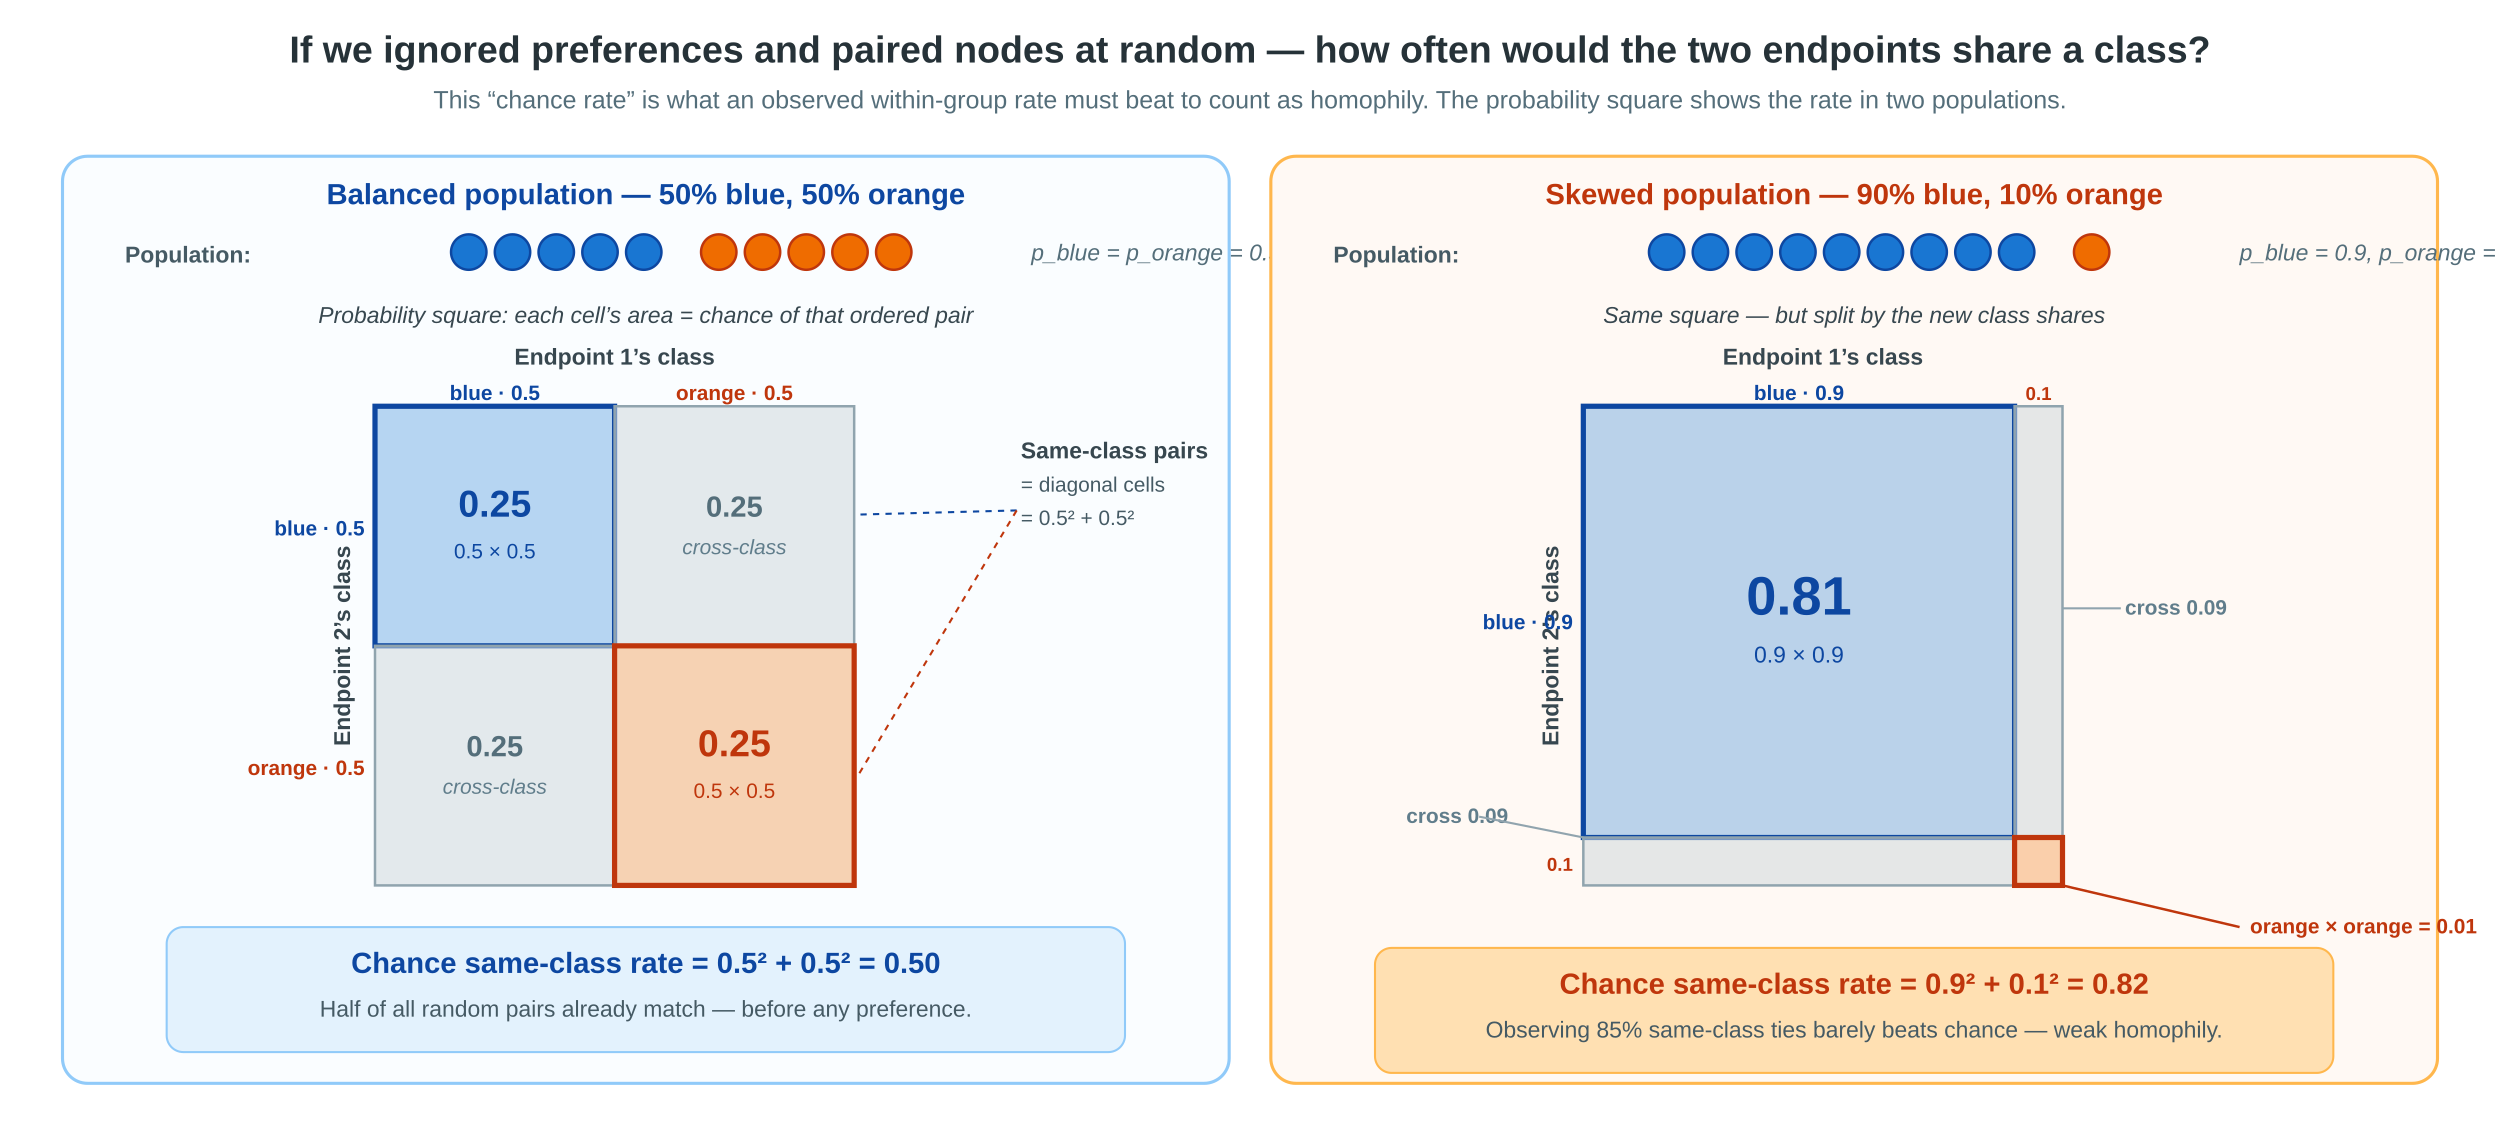
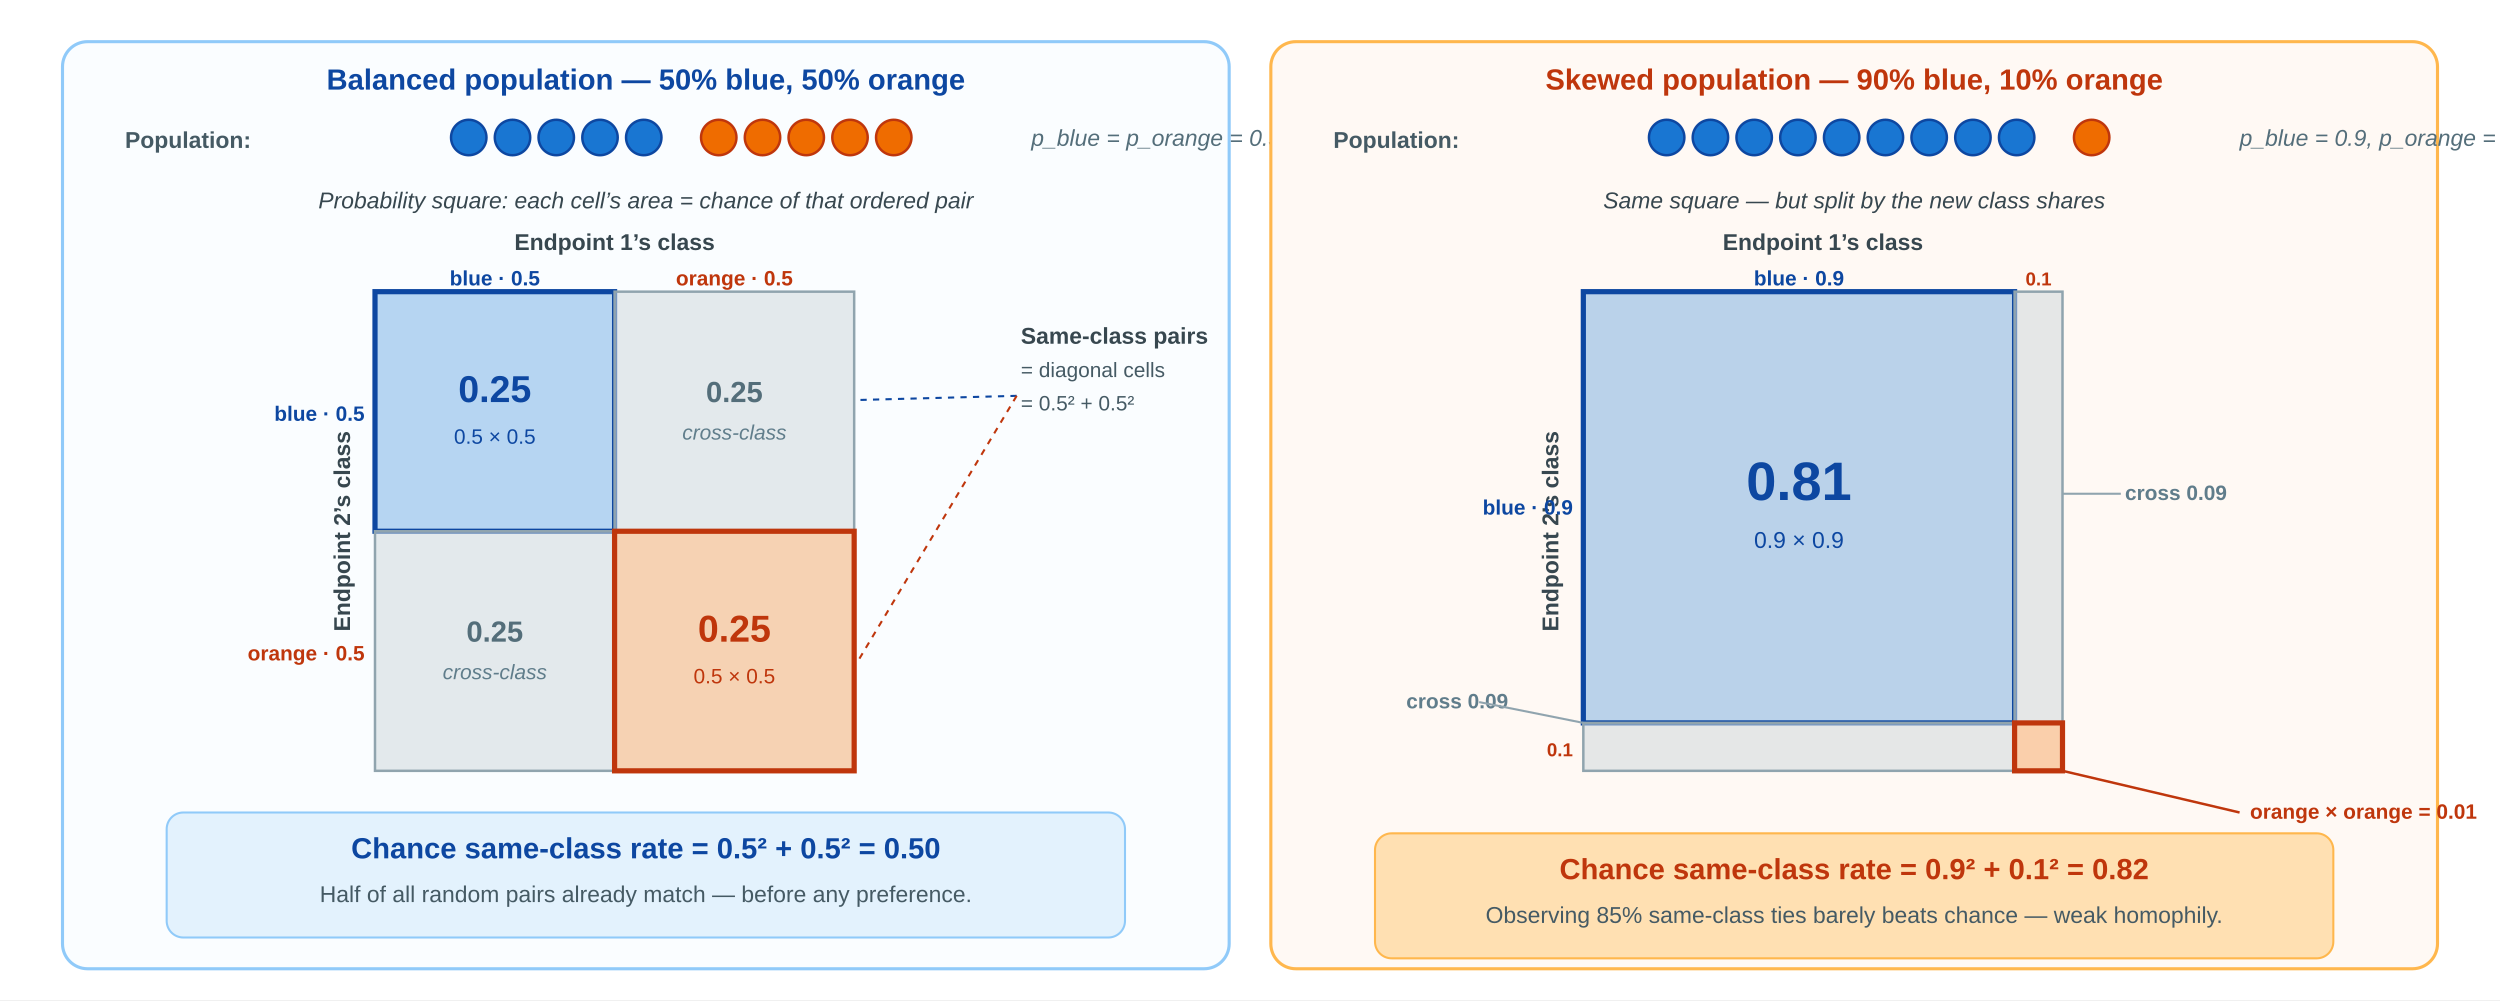
- <svg xmlns="http://www.w3.org/2000/svg" viewBox="0 0 1200 540" font-family="'Segoe UI', Arial, sans-serif" role="img" aria-labelledby="title desc">
-   <rect width="1200" height="540" fill="#ffffff" />
-   <text x="600" y="30" text-anchor="middle" font-size="18" font-weight="700" fill="#263238">If we ignored preferences and paired nodes at random — how often would the two endpoints share a class?</text>
-   <text x="600" y="52" text-anchor="middle" font-size="12" fill="#546e7a">This “chance rate” is what an observed within-group rate must beat to count as homophily. The probability square shows the rate in two populations.</text>
-   <g>
-     <rect x="30" y="75" width="560" height="445" rx="12" fill="#fafdff" stroke="#90caf9" stroke-width="1.5" />
-     <text x="310" y="98" text-anchor="middle" font-size="14" font-weight="700" fill="#0d47a1">Balanced population — 50% blue, 50% orange</text>
-     <text x="60" y="126" font-size="11" font-weight="600" fill="#455a64">Population:</text>
+ <svg xmlns="http://www.w3.org/2000/svg" viewBox="0 0 1200 480" font-family="'Segoe UI', Arial, sans-serif" role="img" aria-labelledby="title desc">
+   <rect width="1200" height="480" fill="#ffffff" />
+   <g transform="translate(0,-55)">
    <g>
-       <circle cx="225" cy="121" r="8.5" fill="#1976d2" stroke="#0d47a1" stroke-width="1.2" />
-       <circle cx="246" cy="121" r="8.5" fill="#1976d2" stroke="#0d47a1" stroke-width="1.2" />
-       <circle cx="267" cy="121" r="8.5" fill="#1976d2" stroke="#0d47a1" stroke-width="1.2" />
-       <circle cx="288" cy="121" r="8.5" fill="#1976d2" stroke="#0d47a1" stroke-width="1.2" />
-       <circle cx="309" cy="121" r="8.5" fill="#1976d2" stroke="#0d47a1" stroke-width="1.2" />
-       <circle cx="345" cy="121" r="8.5" fill="#ef6c00" stroke="#bf360c" stroke-width="1.2" />
-       <circle cx="366" cy="121" r="8.5" fill="#ef6c00" stroke="#bf360c" stroke-width="1.2" />
-       <circle cx="387" cy="121" r="8.5" fill="#ef6c00" stroke="#bf360c" stroke-width="1.2" />
-       <circle cx="408" cy="121" r="8.5" fill="#ef6c00" stroke="#bf360c" stroke-width="1.2" />
-       <circle cx="429" cy="121" r="8.5" fill="#ef6c00" stroke="#bf360c" stroke-width="1.2" />
+       <rect x="30" y="75" width="560" height="445" rx="12" fill="#fafdff" stroke="#90caf9" stroke-width="1.5" />
+       <text x="310" y="98" text-anchor="middle" font-size="14" font-weight="700" fill="#0d47a1">Balanced population — 50% blue, 50% orange</text>
+       <text x="60" y="126" font-size="11" font-weight="600" fill="#455a64">Population:</text>
+       <g>
+         <circle cx="225" cy="121" r="8.5" fill="#1976d2" stroke="#0d47a1" stroke-width="1.2" />
+         <circle cx="246" cy="121" r="8.5" fill="#1976d2" stroke="#0d47a1" stroke-width="1.2" />
+         <circle cx="267" cy="121" r="8.5" fill="#1976d2" stroke="#0d47a1" stroke-width="1.2" />
+         <circle cx="288" cy="121" r="8.5" fill="#1976d2" stroke="#0d47a1" stroke-width="1.2" />
+         <circle cx="309" cy="121" r="8.5" fill="#1976d2" stroke="#0d47a1" stroke-width="1.2" />
+         <circle cx="345" cy="121" r="8.5" fill="#ef6c00" stroke="#bf360c" stroke-width="1.2" />
+         <circle cx="366" cy="121" r="8.5" fill="#ef6c00" stroke="#bf360c" stroke-width="1.2" />
+         <circle cx="387" cy="121" r="8.5" fill="#ef6c00" stroke="#bf360c" stroke-width="1.2" />
+         <circle cx="408" cy="121" r="8.5" fill="#ef6c00" stroke="#bf360c" stroke-width="1.2" />
+         <circle cx="429" cy="121" r="8.5" fill="#ef6c00" stroke="#bf360c" stroke-width="1.2" />
+       </g>
+       <text x="495" y="125" font-size="11" fill="#546e7a" font-style="italic">p_blue = p_orange = 0.5</text>
+       <text x="310" y="155" text-anchor="middle" font-size="11" fill="#37474f" font-style="italic">Probability square: each cell’s area = chance of that ordered pair</text>
+       <text x="295" y="175" text-anchor="middle" font-size="11" font-weight="700" fill="#37474f">Endpoint 1’s class</text>
+       <text x="237.5" y="192" text-anchor="middle" font-size="10" font-weight="600" fill="#0d47a1">blue · 0.5</text>
+       <text x="352.5" y="192" text-anchor="middle" font-size="10" font-weight="600" fill="#bf360c">orange · 0.5</text>
+       <g transform="rotate(-90 168 310)">
+         <text x="168" y="310" text-anchor="middle" font-size="11" font-weight="700" fill="#37474f">Endpoint 2’s class</text>
+       </g>
+       <text x="175" y="257" text-anchor="end" font-size="10" font-weight="600" fill="#0d47a1">blue · 0.5</text>
+       <text x="175" y="372" text-anchor="end" font-size="10" font-weight="600" fill="#bf360c">orange · 0.5</text>
+       <rect x="180" y="195" width="115" height="115" fill="#1976d2" fill-opacity="0.30" stroke="#0d47a1" stroke-width="2.5" />
+       <text x="237.5" y="248" text-anchor="middle" font-size="18" font-weight="700" fill="#0d47a1">0.25</text>
+       <text x="237.5" y="268" text-anchor="middle" font-size="10" fill="#0d47a1">0.5 × 0.5</text>
+       <rect x="295" y="195" width="115" height="115" fill="#cfd8dc" fill-opacity="0.55" stroke="#90a4ae" stroke-width="1.2" />
+       <text x="352.5" y="248" text-anchor="middle" font-size="14" font-weight="600" fill="#546e7a">0.25</text>
+       <text x="352.5" y="266" text-anchor="middle" font-size="10" fill="#607d8b" font-style="italic">cross-class</text>
+       <rect x="180" y="310" width="115" height="115" fill="#cfd8dc" fill-opacity="0.55" stroke="#90a4ae" stroke-width="1.2" />
+       <text x="237.5" y="363" text-anchor="middle" font-size="14" font-weight="600" fill="#546e7a">0.25</text>
+       <text x="237.5" y="381" text-anchor="middle" font-size="10" fill="#607d8b" font-style="italic">cross-class</text>
+       <rect x="295" y="310" width="115" height="115" fill="#ef6c00" fill-opacity="0.30" stroke="#bf360c" stroke-width="2.5" />
+       <text x="352.5" y="363" text-anchor="middle" font-size="18" font-weight="700" fill="#bf360c">0.25</text>
+       <text x="352.5" y="383" text-anchor="middle" font-size="10" fill="#bf360c">0.5 × 0.5</text>
+       <text x="490" y="220" font-size="11" font-weight="700" fill="#37474f">Same-class pairs</text>
+       <text x="490" y="236" font-size="10" fill="#455a64">= diagonal cells</text>
+       <text x="490" y="252" font-size="10" fill="#455a64">= 0.5² + 0.5²</text>
+       <line x1="488" y1="245" x2="412" y2="247" stroke="#0d47a1" stroke-width="1" stroke-dasharray="3,3" />
+       <line x1="488" y1="245" x2="412" y2="372" stroke="#bf360c" stroke-width="1" stroke-dasharray="3,3" />
+       <rect x="80" y="445" width="460" height="60" rx="8" fill="#e3f2fd" stroke="#90caf9" stroke-width="1" />
+       <text x="310" y="467" text-anchor="middle" font-size="14" font-weight="700" fill="#0d47a1">Chance same-class rate = 0.5² + 0.5² = 0.50</text>
+       <text x="310" y="488" text-anchor="middle" font-size="11" fill="#455a64">Half of all random pairs already match — before any preference.</text>
    </g>
-     <text x="495" y="125" font-size="11" fill="#546e7a" font-style="italic">p_blue = p_orange = 0.5</text>
-     <text x="310" y="155" text-anchor="middle" font-size="11" fill="#37474f" font-style="italic">Probability square: each cell’s area = chance of that ordered pair</text>
-     <text x="295" y="175" text-anchor="middle" font-size="11" font-weight="700" fill="#37474f">Endpoint 1’s class</text>
-     <text x="237.5" y="192" text-anchor="middle" font-size="10" font-weight="600" fill="#0d47a1">blue · 0.5</text>
-     <text x="352.5" y="192" text-anchor="middle" font-size="10" font-weight="600" fill="#bf360c">orange · 0.5</text>
-     <g transform="rotate(-90 168 310)">
-       <text x="168" y="310" text-anchor="middle" font-size="11" font-weight="700" fill="#37474f">Endpoint 2’s class</text>
+     <g>
+       <rect x="610" y="75" width="560" height="445" rx="12" fill="#fff9f4" stroke="#ffb74d" stroke-width="1.5" />
+       <text x="890" y="98" text-anchor="middle" font-size="14" font-weight="700" fill="#bf360c">Skewed population — 90% blue, 10% orange</text>
+       <text x="640" y="126" font-size="11" font-weight="600" fill="#455a64">Population:</text>
+       <g>
+         <circle cx="800" cy="121" r="8.5" fill="#1976d2" stroke="#0d47a1" stroke-width="1.2" />
+         <circle cx="821" cy="121" r="8.5" fill="#1976d2" stroke="#0d47a1" stroke-width="1.2" />
+         <circle cx="842" cy="121" r="8.5" fill="#1976d2" stroke="#0d47a1" stroke-width="1.2" />
+         <circle cx="863" cy="121" r="8.5" fill="#1976d2" stroke="#0d47a1" stroke-width="1.2" />
+         <circle cx="884" cy="121" r="8.5" fill="#1976d2" stroke="#0d47a1" stroke-width="1.2" />
+         <circle cx="905" cy="121" r="8.5" fill="#1976d2" stroke="#0d47a1" stroke-width="1.2" />
+         <circle cx="926" cy="121" r="8.5" fill="#1976d2" stroke="#0d47a1" stroke-width="1.2" />
+         <circle cx="947" cy="121" r="8.5" fill="#1976d2" stroke="#0d47a1" stroke-width="1.2" />
+         <circle cx="968" cy="121" r="8.5" fill="#1976d2" stroke="#0d47a1" stroke-width="1.2" />
+         <circle cx="1004" cy="121" r="8.5" fill="#ef6c00" stroke="#bf360c" stroke-width="1.2" />
+       </g>
+       <text x="1075" y="125" font-size="11" fill="#546e7a" font-style="italic">p_blue = 0.9, p_orange = 0.1</text>
+       <text x="890" y="155" text-anchor="middle" font-size="11" fill="#37474f" font-style="italic">Same square — but split by the new class shares</text>
+       <text x="875" y="175" text-anchor="middle" font-size="11" font-weight="700" fill="#37474f">Endpoint 1’s class</text>
+       <text x="863.5" y="192" text-anchor="middle" font-size="10" font-weight="600" fill="#0d47a1">blue · 0.9</text>
+       <text x="978.5" y="192" text-anchor="middle" font-size="9" font-weight="600" fill="#bf360c">0.1</text>
+       <g transform="rotate(-90 748 310)">
+         <text x="748" y="310" text-anchor="middle" font-size="11" font-weight="700" fill="#37474f">Endpoint 2’s class</text>
+       </g>
+       <text x="755" y="302" text-anchor="end" font-size="10" font-weight="600" fill="#0d47a1">blue · 0.9</text>
+       <text x="755" y="418" text-anchor="end" font-size="9" font-weight="600" fill="#bf360c">0.1</text>
+       <rect x="760" y="195" width="207" height="207" fill="#1976d2" fill-opacity="0.30" stroke="#0d47a1" stroke-width="2.5" />
+       <text x="863.5" y="295" text-anchor="middle" font-size="26" font-weight="700" fill="#0d47a1">0.81</text>
+       <text x="863.5" y="318" text-anchor="middle" font-size="11" fill="#0d47a1">0.9 × 0.9</text>
+       <rect x="967" y="195" width="23" height="207" fill="#cfd8dc" fill-opacity="0.55" stroke="#90a4ae" stroke-width="1.2" />
+       <rect x="760" y="402" width="207" height="23" fill="#cfd8dc" fill-opacity="0.55" stroke="#90a4ae" stroke-width="1.2" />
+       <rect x="967" y="402" width="23" height="23" fill="#ef6c00" fill-opacity="0.30" stroke="#bf360c" stroke-width="2.5" />
+       <text x="1020" y="295" font-size="10" font-weight="600" fill="#607d8b">cross 0.09</text>
+       <line x1="1018" y1="292" x2="990" y2="292" stroke="#90a4ae" stroke-width="1" />
+       <text x="675" y="395" font-size="10" font-weight="600" fill="#607d8b">cross 0.09</text>
+       <line x1="710" y1="392" x2="760" y2="402" stroke="#90a4ae" stroke-width="1" />
+       <line x1="990" y1="425" x2="1075" y2="445" stroke="#bf360c" stroke-width="1.2" />
+       <text x="1080" y="448" font-size="10" font-weight="700" fill="#bf360c">orange × orange = 0.01</text>
+       <rect x="660" y="455" width="460" height="60" rx="8" fill="#ffe0b2" stroke="#ffb74d" stroke-width="1" />
+       <text x="890" y="477" text-anchor="middle" font-size="14" font-weight="700" fill="#bf360c">Chance same-class rate = 0.9² + 0.1² = 0.82</text>
+       <text x="890" y="498" text-anchor="middle" font-size="11" fill="#455a64">Observing 85% same-class ties barely beats chance — weak homophily.</text>
    </g>
-     <text x="175" y="257" text-anchor="end" font-size="10" font-weight="600" fill="#0d47a1">blue · 0.5</text>
-     <text x="175" y="372" text-anchor="end" font-size="10" font-weight="600" fill="#bf360c">orange · 0.5</text>
-     <rect x="180" y="195" width="115" height="115" fill="#1976d2" fill-opacity="0.30" stroke="#0d47a1" stroke-width="2.5" />
-     <text x="237.5" y="248" text-anchor="middle" font-size="18" font-weight="700" fill="#0d47a1">0.25</text>
-     <text x="237.5" y="268" text-anchor="middle" font-size="10" fill="#0d47a1">0.5 × 0.5</text>
-     <rect x="295" y="195" width="115" height="115" fill="#cfd8dc" fill-opacity="0.55" stroke="#90a4ae" stroke-width="1.2" />
-     <text x="352.5" y="248" text-anchor="middle" font-size="14" font-weight="600" fill="#546e7a">0.25</text>
-     <text x="352.5" y="266" text-anchor="middle" font-size="10" fill="#607d8b" font-style="italic">cross-class</text>
-     <rect x="180" y="310" width="115" height="115" fill="#cfd8dc" fill-opacity="0.55" stroke="#90a4ae" stroke-width="1.2" />
-     <text x="237.5" y="363" text-anchor="middle" font-size="14" font-weight="600" fill="#546e7a">0.25</text>
-     <text x="237.5" y="381" text-anchor="middle" font-size="10" fill="#607d8b" font-style="italic">cross-class</text>
-     <rect x="295" y="310" width="115" height="115" fill="#ef6c00" fill-opacity="0.30" stroke="#bf360c" stroke-width="2.5" />
-     <text x="352.5" y="363" text-anchor="middle" font-size="18" font-weight="700" fill="#bf360c">0.25</text>
-     <text x="352.5" y="383" text-anchor="middle" font-size="10" fill="#bf360c">0.5 × 0.5</text>
-     <text x="490" y="220" font-size="11" font-weight="700" fill="#37474f">Same-class pairs</text>
-     <text x="490" y="236" font-size="10" fill="#455a64">= diagonal cells</text>
-     <text x="490" y="252" font-size="10" fill="#455a64">= 0.5² + 0.5²</text>
-     <line x1="488" y1="245" x2="412" y2="247" stroke="#0d47a1" stroke-width="1" stroke-dasharray="3,3" />
-     <line x1="488" y1="245" x2="412" y2="372" stroke="#bf360c" stroke-width="1" stroke-dasharray="3,3" />
-     <rect x="80" y="445" width="460" height="60" rx="8" fill="#e3f2fd" stroke="#90caf9" stroke-width="1" />
-     <text x="310" y="467" text-anchor="middle" font-size="14" font-weight="700" fill="#0d47a1">Chance same-class rate = 0.5² + 0.5² = 0.50</text>
-     <text x="310" y="488" text-anchor="middle" font-size="11" fill="#455a64">Half of all random pairs already match — before any preference.</text>
-   </g>
-   <g>
-     <rect x="610" y="75" width="560" height="445" rx="12" fill="#fff9f4" stroke="#ffb74d" stroke-width="1.5" />
-     <text x="890" y="98" text-anchor="middle" font-size="14" font-weight="700" fill="#bf360c">Skewed population — 90% blue, 10% orange</text>
-     <text x="640" y="126" font-size="11" font-weight="600" fill="#455a64">Population:</text>
-     <g>
-       <circle cx="800" cy="121" r="8.5" fill="#1976d2" stroke="#0d47a1" stroke-width="1.2" />
-       <circle cx="821" cy="121" r="8.5" fill="#1976d2" stroke="#0d47a1" stroke-width="1.2" />
-       <circle cx="842" cy="121" r="8.5" fill="#1976d2" stroke="#0d47a1" stroke-width="1.2" />
-       <circle cx="863" cy="121" r="8.5" fill="#1976d2" stroke="#0d47a1" stroke-width="1.2" />
-       <circle cx="884" cy="121" r="8.5" fill="#1976d2" stroke="#0d47a1" stroke-width="1.2" />
-       <circle cx="905" cy="121" r="8.5" fill="#1976d2" stroke="#0d47a1" stroke-width="1.2" />
-       <circle cx="926" cy="121" r="8.5" fill="#1976d2" stroke="#0d47a1" stroke-width="1.2" />
-       <circle cx="947" cy="121" r="8.5" fill="#1976d2" stroke="#0d47a1" stroke-width="1.2" />
-       <circle cx="968" cy="121" r="8.5" fill="#1976d2" stroke="#0d47a1" stroke-width="1.2" />
-       <circle cx="1004" cy="121" r="8.5" fill="#ef6c00" stroke="#bf360c" stroke-width="1.2" />
-     </g>
-     <text x="1075" y="125" font-size="11" fill="#546e7a" font-style="italic">p_blue = 0.9, p_orange = 0.1</text>
-     <text x="890" y="155" text-anchor="middle" font-size="11" fill="#37474f" font-style="italic">Same square — but split by the new class shares</text>
-     <text x="875" y="175" text-anchor="middle" font-size="11" font-weight="700" fill="#37474f">Endpoint 1’s class</text>
-     <text x="863.5" y="192" text-anchor="middle" font-size="10" font-weight="600" fill="#0d47a1">blue · 0.9</text>
-     <text x="978.5" y="192" text-anchor="middle" font-size="9" font-weight="600" fill="#bf360c">0.1</text>
-     <g transform="rotate(-90 748 310)">
-       <text x="748" y="310" text-anchor="middle" font-size="11" font-weight="700" fill="#37474f">Endpoint 2’s class</text>
-     </g>
-     <text x="755" y="302" text-anchor="end" font-size="10" font-weight="600" fill="#0d47a1">blue · 0.9</text>
-     <text x="755" y="418" text-anchor="end" font-size="9" font-weight="600" fill="#bf360c">0.1</text>
-     <rect x="760" y="195" width="207" height="207" fill="#1976d2" fill-opacity="0.30" stroke="#0d47a1" stroke-width="2.5" />
-     <text x="863.5" y="295" text-anchor="middle" font-size="26" font-weight="700" fill="#0d47a1">0.81</text>
-     <text x="863.5" y="318" text-anchor="middle" font-size="11" fill="#0d47a1">0.9 × 0.9</text>
-     <rect x="967" y="195" width="23" height="207" fill="#cfd8dc" fill-opacity="0.55" stroke="#90a4ae" stroke-width="1.2" />
-     <rect x="760" y="402" width="207" height="23" fill="#cfd8dc" fill-opacity="0.55" stroke="#90a4ae" stroke-width="1.2" />
-     <rect x="967" y="402" width="23" height="23" fill="#ef6c00" fill-opacity="0.30" stroke="#bf360c" stroke-width="2.5" />
-     <text x="1020" y="295" font-size="10" font-weight="600" fill="#607d8b">cross 0.09</text>
-     <line x1="1018" y1="292" x2="990" y2="292" stroke="#90a4ae" stroke-width="1" />
-     <text x="675" y="395" font-size="10" font-weight="600" fill="#607d8b">cross 0.09</text>
-     <line x1="710" y1="392" x2="760" y2="402" stroke="#90a4ae" stroke-width="1" />
-     <line x1="990" y1="425" x2="1075" y2="445" stroke="#bf360c" stroke-width="1.2" />
-     <text x="1080" y="448" font-size="10" font-weight="700" fill="#bf360c">orange × orange = 0.01</text>
-     <rect x="660" y="455" width="460" height="60" rx="8" fill="#ffe0b2" stroke="#ffb74d" stroke-width="1" />
-     <text x="890" y="477" text-anchor="middle" font-size="14" font-weight="700" fill="#bf360c">Chance same-class rate = 0.9² + 0.1² = 0.82</text>
-     <text x="890" y="498" text-anchor="middle" font-size="11" fill="#455a64">Observing 85% same-class ties barely beats chance — weak homophily.</text>
  </g>
</svg>
